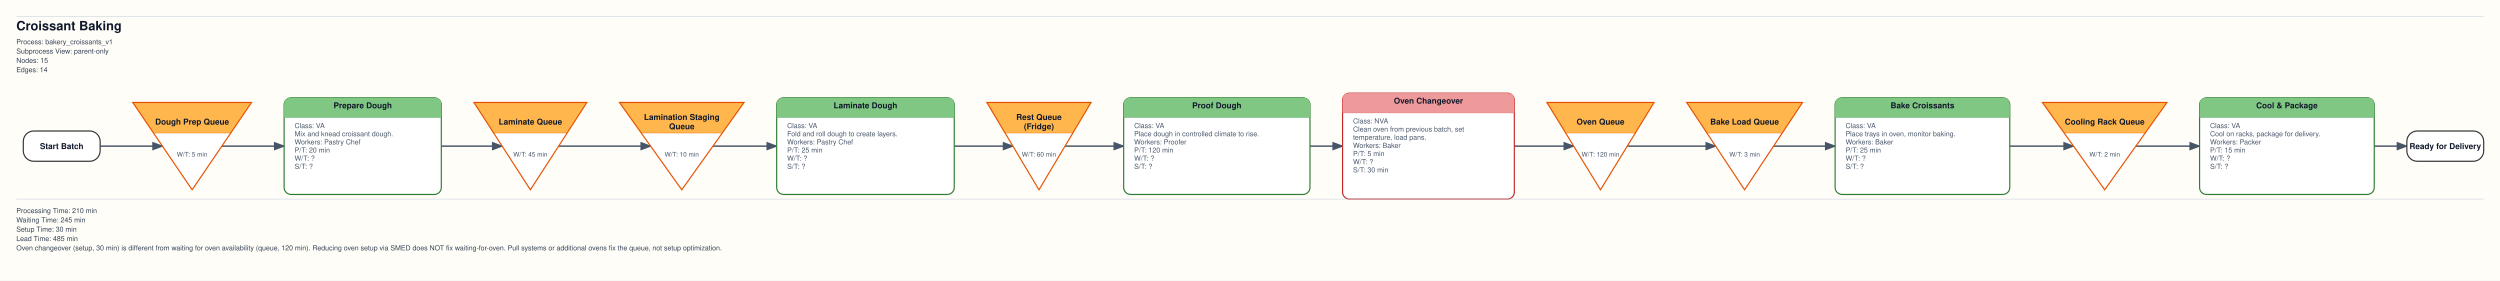
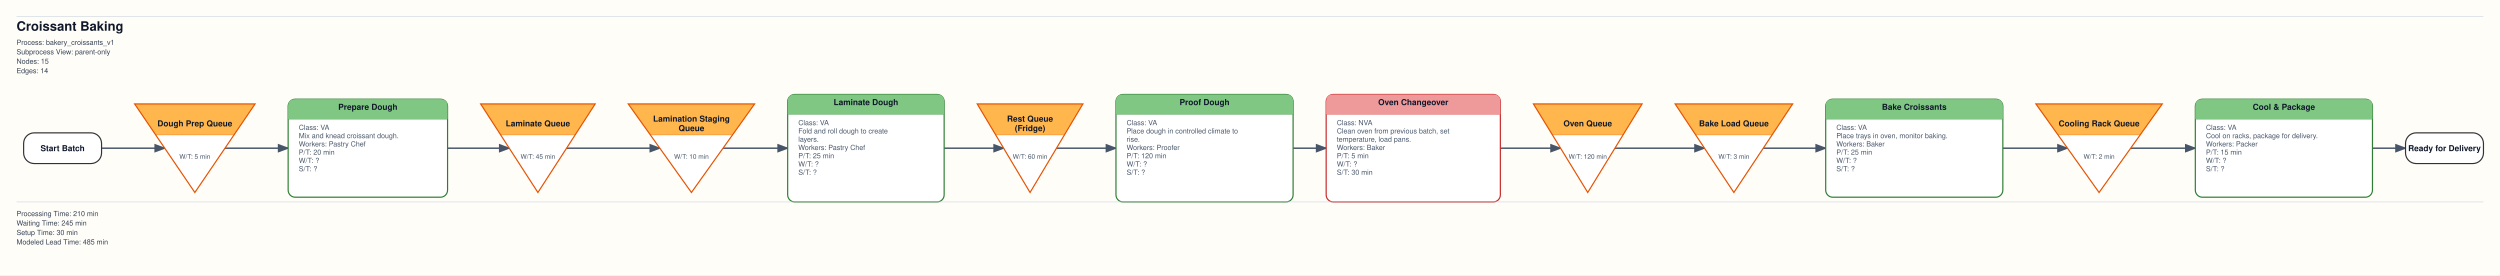
- <svg xmlns="http://www.w3.org/2000/svg" width="4294" height="482" viewBox="0 0 4294 482" data-flo-artifact-kind="svg" data-flo-backend="svg" data-flo-diagram="sppm" data-flo-layout-engine="elk" role="img" aria-labelledby="flo-svg-title flo-svg-description" data-sppm-publication-page-id="main-p1">
+ <svg xmlns="http://www.w3.org/2000/svg" width="4234" height="466" viewBox="0 0 4234 466" data-flo-artifact-kind="svg" data-flo-backend="svg" data-flo-diagram="sppm" data-flo-layout-engine="elk" role="img" aria-labelledby="flo-svg-title flo-svg-description" data-sppm-publication-page-id="main-p1">
  <defs>
    <marker id="flo-sppm-arrow" markerWidth="8" markerHeight="6" refX="7" refY="3" orient="auto" markerUnits="strokeWidth">
      <path d="M0,0 L8,3 L0,6 z" fill="#475569" />
    </marker>
    <marker id="flo-sppm-rework-arrow" markerWidth="8" markerHeight="6" refX="7" refY="3" orient="auto" markerUnits="strokeWidth">
      <path d="M0,0 L8,3 L0,6 z" fill="#b91c1c" />
    </marker>
  </defs>
  <rect width="100%" height="100%" fill="#fffdf8" />
  <g data-sppm-publication-band="header">
-     <line x1="28.0" y1="28.0" x2="4266.0" y2="28.0" stroke="#cbd5e1" stroke-width="1" />
+     <line x1="28.0" y1="28.0" x2="4206.0" y2="28.0" stroke="#cbd5e1" stroke-width="1" />
    <text x="28.0" y="52.0" font-family="Helvetica" font-size="22" font-weight="700" fill="#0f172a">Croissant Baking</text>
    <text x="28.0" y="76.0" font-family="Helvetica" font-size="12" fill="#334155">Process: bakery_croissants_v1</text>
    <text x="28.0" y="92.0" font-family="Helvetica" font-size="12" fill="#334155">Subprocess View: parent-only</text>
    <text x="28.0" y="108.0" font-family="Helvetica" font-size="12" fill="#334155">Nodes: 15</text>
    <text x="28.0" y="124.0" font-family="Helvetica" font-size="12" fill="#334155">Edges: 14</text>
  </g>
  <g transform="translate(28.0,148.0)">
    <g data-edge-source="bake" data-edge-target="cool_wait_queue" data-edge-kind="direct">
-       <polyline points="3424.0,103.0 3533.5,103.0" fill="none" stroke="#475569" stroke-width="2.5" stroke-linecap="round" stroke-linejoin="round" marker-end="url(#flo-sppm-arrow)" />
+       <polyline points="3364.0,103.0 3473.5,103.0" fill="none" stroke="#475569" stroke-width="2.5" stroke-linecap="round" stroke-linejoin="round" marker-end="url(#flo-sppm-arrow)" />
    </g>
    <g data-edge-source="bake_wait_queue" data-edge-target="bake" data-edge-kind="direct">
-       <polyline points="3018.2,103.0 3124.0,103.0" fill="none" stroke="#475569" stroke-width="2.5" stroke-linecap="round" stroke-linejoin="round" marker-end="url(#flo-sppm-arrow)" />
+       <polyline points="2958.2,103.0 3064.0,103.0" fill="none" stroke="#475569" stroke-width="2.5" stroke-linecap="round" stroke-linejoin="round" marker-end="url(#flo-sppm-arrow)" />
    </g>
    <g data-edge-source="cool" data-edge-target="end" data-edge-kind="direct">
-       <polyline points="4050.0,103.0 4106.0,103.0" fill="none" stroke="#475569" stroke-width="2.5" stroke-linecap="round" stroke-linejoin="round" marker-end="url(#flo-sppm-arrow)" />
+       <polyline points="3990.0,103.0 4046.0,103.0" fill="none" stroke="#475569" stroke-width="2.5" stroke-linecap="round" stroke-linejoin="round" marker-end="url(#flo-sppm-arrow)" />
    </g>
    <g data-edge-source="cool_wait_queue" data-edge-target="cool" data-edge-kind="direct">
-       <polyline points="3640.5,103.0 3750.0,103.0" fill="none" stroke="#475569" stroke-width="2.5" stroke-linecap="round" stroke-linejoin="round" marker-end="url(#flo-sppm-arrow)" />
+       <polyline points="3580.5,103.0 3690.0,103.0" fill="none" stroke="#475569" stroke-width="2.5" stroke-linecap="round" stroke-linejoin="round" marker-end="url(#flo-sppm-arrow)" />
    </g>
    <g data-edge-source="laminate" data-edge-target="rest_queue" data-edge-kind="direct">
-       <polyline points="1611.0,103.0 1711.8,103.0" fill="none" stroke="#475569" stroke-width="2.5" stroke-linecap="round" stroke-linejoin="round" marker-end="url(#flo-sppm-arrow)" />
+       <polyline points="1571.0,103.0 1671.8,103.0" fill="none" stroke="#475569" stroke-width="2.5" stroke-linecap="round" stroke-linejoin="round" marker-end="url(#flo-sppm-arrow)" />
    </g>
    <g data-edge-source="laminate_queue" data-edge-target="laminate_wait_queue" data-edge-kind="direct">
      <polyline points="931.5,103.0 1089.5,103.0" fill="none" stroke="#475569" stroke-width="2.5" stroke-linecap="round" stroke-linejoin="round" marker-end="url(#flo-sppm-arrow)" />
    </g>
    <g data-edge-source="laminate_wait_queue" data-edge-target="laminate" data-edge-kind="direct">
      <polyline points="1196.5,103.0 1306.0,103.0" fill="none" stroke="#475569" stroke-width="2.5" stroke-linecap="round" stroke-linejoin="round" marker-end="url(#flo-sppm-arrow)" />
    </g>
    <g data-edge-source="oven_queue" data-edge-target="bake_wait_queue" data-edge-kind="direct">
-       <polyline points="2767.0,103.0 2918.8,103.0" fill="none" stroke="#475569" stroke-width="2.5" stroke-linecap="round" stroke-linejoin="round" marker-end="url(#flo-sppm-arrow)" />
+       <polyline points="2707.0,103.0 2858.8,103.0" fill="none" stroke="#475569" stroke-width="2.5" stroke-linecap="round" stroke-linejoin="round" marker-end="url(#flo-sppm-arrow)" />
    </g>
    <g data-edge-source="oven_setup" data-edge-target="oven_queue" data-edge-kind="direct">
-       <polyline points="2573.0,103.0 2675.0,103.0" fill="none" stroke="#475569" stroke-width="2.5" stroke-linecap="round" stroke-linejoin="round" marker-end="url(#flo-sppm-arrow)" />
+       <polyline points="2513.0,103.0 2615.0,103.0" fill="none" stroke="#475569" stroke-width="2.5" stroke-linecap="round" stroke-linejoin="round" marker-end="url(#flo-sppm-arrow)" />
    </g>
    <g data-edge-source="prepare_dough" data-edge-target="laminate_queue" data-edge-kind="direct">
      <polyline points="730.0,103.0 834.5,103.0" fill="none" stroke="#475569" stroke-width="2.5" stroke-linecap="round" stroke-linejoin="round" marker-end="url(#flo-sppm-arrow)" />
    </g>
    <g data-edge-source="prepare_dough_wait_queue" data-edge-target="prepare_dough" data-edge-kind="direct">
      <polyline points="353.0,103.0 460.0,103.0" fill="none" stroke="#475569" stroke-width="2.5" stroke-linecap="round" stroke-linejoin="round" marker-end="url(#flo-sppm-arrow)" />
    </g>
    <g data-edge-source="proof" data-edge-target="oven_setup" data-edge-kind="direct">
-       <polyline points="2222.0,103.0 2278.0,103.0" fill="none" stroke="#475569" stroke-width="2.5" stroke-linecap="round" stroke-linejoin="round" marker-end="url(#flo-sppm-arrow)" />
+       <polyline points="2162.0,103.0 2218.0,103.0" fill="none" stroke="#475569" stroke-width="2.5" stroke-linecap="round" stroke-linejoin="round" marker-end="url(#flo-sppm-arrow)" />
    </g>
    <g data-edge-source="rest_queue" data-edge-target="proof" data-edge-kind="direct">
-       <polyline points="1801.2,103.0 1902.0,103.0" fill="none" stroke="#475569" stroke-width="2.5" stroke-linecap="round" stroke-linejoin="round" marker-end="url(#flo-sppm-arrow)" />
+       <polyline points="1761.2,103.0 1862.0,103.0" fill="none" stroke="#475569" stroke-width="2.5" stroke-linecap="round" stroke-linejoin="round" marker-end="url(#flo-sppm-arrow)" />
    </g>
    <g data-edge-source="start" data-edge-target="prepare_dough_wait_queue" data-edge-kind="direct">
      <polyline points="144.0,103.0 251.0,103.0" fill="none" stroke="#475569" stroke-width="2.5" stroke-linecap="round" stroke-linejoin="round" marker-end="url(#flo-sppm-arrow)" />
    </g>
    <g data-node-id="start" data-node-kind="start">
      <rect x="12.0" y="77.0" width="132.0" height="52.0" rx="18" fill="#FFFFFF" stroke="#333333" stroke-width="2" />
      <text x="78.0" y="108.0" text-anchor="middle" font-family="Helvetica" font-size="14" font-weight="600" fill="#0f172a">Start Batch</text>
    </g>
    <g data-node-id="prepare_dough_wait_queue" data-node-kind="queue">
      <polygon data-node-queue-body="true" points="200.0,28.0 404.0,28.0 302.0,178.0" fill="#FFFFFF" stroke="none" />
      <polygon data-node-queue-color-band="true" points="200.0,28.0 404.0,28.0 368.3,80.5 235.7,80.5" fill="#FFB74D" stroke="none" />
      <line data-node-queue-divider="true" x1="235.7" y1="80.5" x2="368.3" y2="80.5" stroke="#E65100" stroke-width="1" opacity="0.55" />
      <polygon data-node-queue-outline="true" points="200.0,28.0 404.0,28.0 302.0,178.0" fill="none" stroke="#E65100" stroke-width="2" />
      <text x="302.0" y="66.0" text-anchor="middle" font-family="Helvetica" font-size="14" font-weight="600" fill="#0f172a">Dough Prep Queue</text>
      <text x="302.0" y="121.0" text-anchor="middle" font-family="Helvetica" font-size="11" font-weight="400" fill="#475569">W/T: 5 min</text>
    </g>
    <g data-node-id="prepare_dough" data-node-kind="task">
      <rect x="460.0" y="20.0" width="270.0" height="166.0" rx="12" fill="white" stroke="#2E7D32" stroke-width="2" />
      <path data-node-header="top-rounded" d="M 472.0 20.0 L 718.0 20.0 Q 730.0 20.0 730.0 32.0 L 730.0 54.0 L 460.0 54.0 L 460.0 32.0 Q 460.0 20.0 472.0 20.0 Z" fill="#81C784" stroke="none" />
      <line x1="460.0" y1="54.0" x2="730.0" y2="54.0" stroke="#2E7D32" stroke-width="1" opacity="0.35" />
      <text x="595.0" y="38.0" text-anchor="middle" font-family="Helvetica" font-size="14" font-weight="600" fill="#0f172a">Prepare Dough</text>
      <text x="478.0" y="72.0" text-anchor="start" font-family="Helvetica" font-size="12" font-weight="400" fill="#475569">Class: VA</text>
      <text x="478.0" y="86.0" text-anchor="start" font-family="Helvetica" font-size="12" font-weight="400" fill="#475569">Mix and knead croissant dough.</text>
      <text x="478.0" y="100.0" text-anchor="start" font-family="Helvetica" font-size="12" font-weight="400" fill="#475569">Workers: Pastry Chef</text>
      <text x="478.0" y="114.0" text-anchor="start" font-family="Helvetica" font-size="12" font-weight="400" fill="#475569">P/T: 20 min</text>
      <text x="478.0" y="128.0" text-anchor="start" font-family="Helvetica" font-size="12" font-weight="400" fill="#475569">W/T: ?</text>
      <text x="478.0" y="142.0" text-anchor="start" font-family="Helvetica" font-size="12" font-weight="400" fill="#475569">S/T: ?</text>
    </g>
    <g data-node-id="laminate_queue" data-node-kind="queue">
      <polygon data-node-queue-body="true" points="786.0,28.0 980.0,28.0 883.0,178.0" fill="#FFFFFF" stroke="none" />
      <polygon data-node-queue-color-band="true" points="786.0,28.0 980.0,28.0 946.0,80.5 820.0,80.5" fill="#FFB74D" stroke="none" />
      <line data-node-queue-divider="true" x1="820.0" y1="80.5" x2="946.0" y2="80.5" stroke="#E65100" stroke-width="1" opacity="0.55" />
      <polygon data-node-queue-outline="true" points="786.0,28.0 980.0,28.0 883.0,178.0" fill="none" stroke="#E65100" stroke-width="2" />
      <text x="883.0" y="66.0" text-anchor="middle" font-family="Helvetica" font-size="14" font-weight="600" fill="#0f172a">Laminate Queue</text>
      <text x="883.0" y="121.0" text-anchor="middle" font-family="Helvetica" font-size="11" font-weight="400" fill="#475569">W/T: 45 min</text>
    </g>
    <g data-node-id="laminate_wait_queue" data-node-kind="queue">
      <polygon data-node-queue-body="true" points="1036.0,28.0 1250.0,28.0 1143.0,178.0" fill="#FFFFFF" stroke="none" />
      <polygon data-node-queue-color-band="true" points="1036.0,28.0 1250.0,28.0 1212.5,80.5 1073.5,80.5" fill="#FFB74D" stroke="none" />
      <line data-node-queue-divider="true" x1="1073.5" y1="80.5" x2="1212.5" y2="80.5" stroke="#E65100" stroke-width="1" opacity="0.55" />
      <polygon data-node-queue-outline="true" points="1036.0,28.0 1250.0,28.0 1143.0,178.0" fill="none" stroke="#E65100" stroke-width="2" />
      <text x="1143.0" y="58.0" text-anchor="middle" font-family="Helvetica" font-size="14" font-weight="600" fill="#0f172a">Lamination Staging</text>
      <text x="1143.0" y="74.0" text-anchor="middle" font-family="Helvetica" font-size="14" font-weight="600" fill="#0f172a">Queue</text>
      <text x="1143.0" y="121.0" text-anchor="middle" font-family="Helvetica" font-size="11" font-weight="400" fill="#475569">W/T: 10 min</text>
    </g>
    <g data-node-id="laminate" data-node-kind="task">
-       <rect x="1306.0" y="20.0" width="305.0" height="166.0" rx="12" fill="white" stroke="#2E7D32" stroke-width="2" />
-       <path data-node-header="top-rounded" d="M 1318.0 20.0 L 1599.0 20.0 Q 1611.0 20.0 1611.0 32.0 L 1611.0 54.0 L 1306.0 54.0 L 1306.0 32.0 Q 1306.0 20.0 1318.0 20.0 Z" fill="#81C784" stroke="none" />
-       <line x1="1306.0" y1="54.0" x2="1611.0" y2="54.0" stroke="#2E7D32" stroke-width="1" opacity="0.35" />
-       <text x="1458.5" y="38.0" text-anchor="middle" font-family="Helvetica" font-size="14" font-weight="600" fill="#0f172a">Laminate Dough</text>
-       <text x="1324.0" y="72.0" text-anchor="start" font-family="Helvetica" font-size="12" font-weight="400" fill="#475569">Class: VA</text>
-       <text x="1324.0" y="86.0" text-anchor="start" font-family="Helvetica" font-size="12" font-weight="400" fill="#475569">Fold and roll dough to create layers.</text>
-       <text x="1324.0" y="100.0" text-anchor="start" font-family="Helvetica" font-size="12" font-weight="400" fill="#475569">Workers: Pastry Chef</text>
-       <text x="1324.0" y="114.0" text-anchor="start" font-family="Helvetica" font-size="12" font-weight="400" fill="#475569">P/T: 25 min</text>
-       <text x="1324.0" y="128.0" text-anchor="start" font-family="Helvetica" font-size="12" font-weight="400" fill="#475569">W/T: ?</text>
-       <text x="1324.0" y="142.0" text-anchor="start" font-family="Helvetica" font-size="12" font-weight="400" fill="#475569">S/T: ?</text>
+       <rect x="1306.0" y="12.0" width="265.0" height="182.0" rx="12" fill="white" stroke="#2E7D32" stroke-width="2" />
+       <path data-node-header="top-rounded" d="M 1318.0 12.0 L 1559.0 12.0 Q 1571.0 12.0 1571.0 24.0 L 1571.0 46.0 L 1306.0 46.0 L 1306.0 24.0 Q 1306.0 12.0 1318.0 12.0 Z" fill="#81C784" stroke="none" />
+       <line x1="1306.0" y1="46.0" x2="1571.0" y2="46.0" stroke="#2E7D32" stroke-width="1" opacity="0.35" />
+       <text x="1438.5" y="30.0" text-anchor="middle" font-family="Helvetica" font-size="14" font-weight="600" fill="#0f172a">Laminate Dough</text>
+       <text x="1324.0" y="64.0" text-anchor="start" font-family="Helvetica" font-size="12" font-weight="400" fill="#475569">Class: VA</text>
+       <text x="1324.0" y="78.0" text-anchor="start" font-family="Helvetica" font-size="12" font-weight="400" fill="#475569">Fold and roll dough to create</text>
+       <text x="1324.0" y="92.0" text-anchor="start" font-family="Helvetica" font-size="12" font-weight="400" fill="#475569">layers.</text>
+       <text x="1324.0" y="106.0" text-anchor="start" font-family="Helvetica" font-size="12" font-weight="400" fill="#475569">Workers: Pastry Chef</text>
+       <text x="1324.0" y="120.0" text-anchor="start" font-family="Helvetica" font-size="12" font-weight="400" fill="#475569">P/T: 25 min</text>
+       <text x="1324.0" y="134.0" text-anchor="start" font-family="Helvetica" font-size="12" font-weight="400" fill="#475569">W/T: ?</text>
+       <text x="1324.0" y="148.0" text-anchor="start" font-family="Helvetica" font-size="12" font-weight="400" fill="#475569">S/T: ?</text>
    </g>
    <g data-node-id="rest_queue" data-node-kind="queue">
-       <polygon data-node-queue-body="true" points="1667.0,28.0 1846.0,28.0 1756.5,178.0" fill="#FFFFFF" stroke="none" />
-       <polygon data-node-queue-color-band="true" points="1667.0,28.0 1846.0,28.0 1814.7,80.5 1698.3,80.5" fill="#FFB74D" stroke="none" />
-       <line data-node-queue-divider="true" x1="1698.3" y1="80.5" x2="1814.7" y2="80.5" stroke="#E65100" stroke-width="1" opacity="0.55" />
-       <polygon data-node-queue-outline="true" points="1667.0,28.0 1846.0,28.0 1756.5,178.0" fill="none" stroke="#E65100" stroke-width="2" />
-       <text x="1756.5" y="58.0" text-anchor="middle" font-family="Helvetica" font-size="14" font-weight="600" fill="#0f172a">Rest Queue</text>
-       <text x="1756.5" y="74.0" text-anchor="middle" font-family="Helvetica" font-size="14" font-weight="600" fill="#0f172a">(Fridge)</text>
-       <text x="1756.5" y="121.0" text-anchor="middle" font-family="Helvetica" font-size="11" font-weight="400" fill="#475569">W/T: 60 min</text>
+       <polygon data-node-queue-body="true" points="1627.0,28.0 1806.0,28.0 1716.5,178.0" fill="#FFFFFF" stroke="none" />
+       <polygon data-node-queue-color-band="true" points="1627.0,28.0 1806.0,28.0 1774.7,80.5 1658.3,80.5" fill="#FFB74D" stroke="none" />
+       <line data-node-queue-divider="true" x1="1658.3" y1="80.5" x2="1774.7" y2="80.5" stroke="#E65100" stroke-width="1" opacity="0.55" />
+       <polygon data-node-queue-outline="true" points="1627.0,28.0 1806.0,28.0 1716.5,178.0" fill="none" stroke="#E65100" stroke-width="2" />
+       <text x="1716.5" y="58.0" text-anchor="middle" font-family="Helvetica" font-size="14" font-weight="600" fill="#0f172a">Rest Queue</text>
+       <text x="1716.5" y="74.0" text-anchor="middle" font-family="Helvetica" font-size="14" font-weight="600" fill="#0f172a">(Fridge)</text>
+       <text x="1716.5" y="121.0" text-anchor="middle" font-family="Helvetica" font-size="11" font-weight="400" fill="#475569">W/T: 60 min</text>
    </g>
    <g data-node-id="proof" data-node-kind="task">
-       <rect x="1902.0" y="20.0" width="320.0" height="166.0" rx="12" fill="white" stroke="#2E7D32" stroke-width="2" />
-       <path data-node-header="top-rounded" d="M 1914.0 20.0 L 2210.0 20.0 Q 2222.0 20.0 2222.0 32.0 L 2222.0 54.0 L 1902.0 54.0 L 1902.0 32.0 Q 1902.0 20.0 1914.0 20.0 Z" fill="#81C784" stroke="none" />
-       <line x1="1902.0" y1="54.0" x2="2222.0" y2="54.0" stroke="#2E7D32" stroke-width="1" opacity="0.35" />
-       <text x="2062.0" y="38.0" text-anchor="middle" font-family="Helvetica" font-size="14" font-weight="600" fill="#0f172a">Proof Dough</text>
-       <text x="1920.0" y="72.0" text-anchor="start" font-family="Helvetica" font-size="12" font-weight="400" fill="#475569">Class: VA</text>
-       <text x="1920.0" y="86.0" text-anchor="start" font-family="Helvetica" font-size="12" font-weight="400" fill="#475569">Place dough in controlled climate to rise.</text>
-       <text x="1920.0" y="100.0" text-anchor="start" font-family="Helvetica" font-size="12" font-weight="400" fill="#475569">Workers: Proofer</text>
-       <text x="1920.0" y="114.0" text-anchor="start" font-family="Helvetica" font-size="12" font-weight="400" fill="#475569">P/T: 120 min</text>
-       <text x="1920.0" y="128.0" text-anchor="start" font-family="Helvetica" font-size="12" font-weight="400" fill="#475569">W/T: ?</text>
-       <text x="1920.0" y="142.0" text-anchor="start" font-family="Helvetica" font-size="12" font-weight="400" fill="#475569">S/T: ?</text>
+       <rect x="1862.0" y="12.0" width="300.0" height="182.0" rx="12" fill="white" stroke="#2E7D32" stroke-width="2" />
+       <path data-node-header="top-rounded" d="M 1874.0 12.0 L 2150.0 12.0 Q 2162.0 12.0 2162.0 24.0 L 2162.0 46.0 L 1862.0 46.0 L 1862.0 24.0 Q 1862.0 12.0 1874.0 12.0 Z" fill="#81C784" stroke="none" />
+       <line x1="1862.0" y1="46.0" x2="2162.0" y2="46.0" stroke="#2E7D32" stroke-width="1" opacity="0.35" />
+       <text x="2012.0" y="30.0" text-anchor="middle" font-family="Helvetica" font-size="14" font-weight="600" fill="#0f172a">Proof Dough</text>
+       <text x="1880.0" y="64.0" text-anchor="start" font-family="Helvetica" font-size="12" font-weight="400" fill="#475569">Class: VA</text>
+       <text x="1880.0" y="78.0" text-anchor="start" font-family="Helvetica" font-size="12" font-weight="400" fill="#475569">Place dough in controlled climate to</text>
+       <text x="1880.0" y="92.0" text-anchor="start" font-family="Helvetica" font-size="12" font-weight="400" fill="#475569">rise.</text>
+       <text x="1880.0" y="106.0" text-anchor="start" font-family="Helvetica" font-size="12" font-weight="400" fill="#475569">Workers: Proofer</text>
+       <text x="1880.0" y="120.0" text-anchor="start" font-family="Helvetica" font-size="12" font-weight="400" fill="#475569">P/T: 120 min</text>
+       <text x="1880.0" y="134.0" text-anchor="start" font-family="Helvetica" font-size="12" font-weight="400" fill="#475569">W/T: ?</text>
+       <text x="1880.0" y="148.0" text-anchor="start" font-family="Helvetica" font-size="12" font-weight="400" fill="#475569">S/T: ?</text>
    </g>
    <g data-node-id="oven_setup" data-node-kind="task">
-       <rect x="2278.0" y="12.0" width="295.0" height="182.0" rx="12" fill="white" stroke="#C62828" stroke-width="2" />
-       <path data-node-header="top-rounded" d="M 2290.0 12.0 L 2561.0 12.0 Q 2573.0 12.0 2573.0 24.0 L 2573.0 46.0 L 2278.0 46.0 L 2278.0 24.0 Q 2278.0 12.0 2290.0 12.0 Z" fill="#EF9A9A" stroke="none" />
-       <line x1="2278.0" y1="46.0" x2="2573.0" y2="46.0" stroke="#C62828" stroke-width="1" opacity="0.35" />
-       <text x="2425.5" y="30.0" text-anchor="middle" font-family="Helvetica" font-size="14" font-weight="600" fill="#0f172a">Oven Changeover</text>
-       <text x="2296.0" y="64.0" text-anchor="start" font-family="Helvetica" font-size="12" font-weight="400" fill="#475569">Class: NVA</text>
-       <text x="2296.0" y="78.0" text-anchor="start" font-family="Helvetica" font-size="12" font-weight="400" fill="#475569">Clean oven from previous batch, set</text>
-       <text x="2296.0" y="92.0" text-anchor="start" font-family="Helvetica" font-size="12" font-weight="400" fill="#475569">temperature, load pans.</text>
-       <text x="2296.0" y="106.0" text-anchor="start" font-family="Helvetica" font-size="12" font-weight="400" fill="#475569">Workers: Baker</text>
-       <text x="2296.0" y="120.0" text-anchor="start" font-family="Helvetica" font-size="12" font-weight="400" fill="#475569">P/T: 5 min</text>
-       <text x="2296.0" y="134.0" text-anchor="start" font-family="Helvetica" font-size="12" font-weight="400" fill="#475569">W/T: ?</text>
-       <text x="2296.0" y="148.0" text-anchor="start" font-family="Helvetica" font-size="12" font-weight="400" fill="#475569">S/T: 30 min</text>
+       <rect x="2218.0" y="12.0" width="295.0" height="182.0" rx="12" fill="white" stroke="#C62828" stroke-width="2" />
+       <path data-node-header="top-rounded" d="M 2230.0 12.0 L 2501.0 12.0 Q 2513.0 12.0 2513.0 24.0 L 2513.0 46.0 L 2218.0 46.0 L 2218.0 24.0 Q 2218.0 12.0 2230.0 12.0 Z" fill="#EF9A9A" stroke="none" />
+       <line x1="2218.0" y1="46.0" x2="2513.0" y2="46.0" stroke="#C62828" stroke-width="1" opacity="0.35" />
+       <text x="2365.5" y="30.0" text-anchor="middle" font-family="Helvetica" font-size="14" font-weight="600" fill="#0f172a">Oven Changeover</text>
+       <text x="2236.0" y="64.0" text-anchor="start" font-family="Helvetica" font-size="12" font-weight="400" fill="#475569">Class: NVA</text>
+       <text x="2236.0" y="78.0" text-anchor="start" font-family="Helvetica" font-size="12" font-weight="400" fill="#475569">Clean oven from previous batch, set</text>
+       <text x="2236.0" y="92.0" text-anchor="start" font-family="Helvetica" font-size="12" font-weight="400" fill="#475569">temperature, load pans.</text>
+       <text x="2236.0" y="106.0" text-anchor="start" font-family="Helvetica" font-size="12" font-weight="400" fill="#475569">Workers: Baker</text>
+       <text x="2236.0" y="120.0" text-anchor="start" font-family="Helvetica" font-size="12" font-weight="400" fill="#475569">P/T: 5 min</text>
+       <text x="2236.0" y="134.0" text-anchor="start" font-family="Helvetica" font-size="12" font-weight="400" fill="#475569">W/T: ?</text>
+       <text x="2236.0" y="148.0" text-anchor="start" font-family="Helvetica" font-size="12" font-weight="400" fill="#475569">S/T: 30 min</text>
    </g>
    <g data-node-id="oven_queue" data-node-kind="queue">
-       <polygon data-node-queue-body="true" points="2629.0,28.0 2813.0,28.0 2721.0,178.0" fill="#FFFFFF" stroke="none" />
-       <polygon data-node-queue-color-band="true" points="2629.0,28.0 2813.0,28.0 2780.8,80.5 2661.2,80.5" fill="#FFB74D" stroke="none" />
-       <line data-node-queue-divider="true" x1="2661.2" y1="80.5" x2="2780.8" y2="80.5" stroke="#E65100" stroke-width="1" opacity="0.55" />
-       <polygon data-node-queue-outline="true" points="2629.0,28.0 2813.0,28.0 2721.0,178.0" fill="none" stroke="#E65100" stroke-width="2" />
-       <text x="2721.0" y="66.0" text-anchor="middle" font-family="Helvetica" font-size="14" font-weight="600" fill="#0f172a">Oven Queue</text>
-       <text x="2721.0" y="121.0" text-anchor="middle" font-family="Helvetica" font-size="11" font-weight="400" fill="#475569">W/T: 120 min</text>
+       <polygon data-node-queue-body="true" points="2569.0,28.0 2753.0,28.0 2661.0,178.0" fill="#FFFFFF" stroke="none" />
+       <polygon data-node-queue-color-band="true" points="2569.0,28.0 2753.0,28.0 2720.8,80.5 2601.2,80.5" fill="#FFB74D" stroke="none" />
+       <line data-node-queue-divider="true" x1="2601.2" y1="80.5" x2="2720.8" y2="80.5" stroke="#E65100" stroke-width="1" opacity="0.55" />
+       <polygon data-node-queue-outline="true" points="2569.0,28.0 2753.0,28.0 2661.0,178.0" fill="none" stroke="#E65100" stroke-width="2" />
+       <text x="2661.0" y="66.0" text-anchor="middle" font-family="Helvetica" font-size="14" font-weight="600" fill="#0f172a">Oven Queue</text>
+       <text x="2661.0" y="121.0" text-anchor="middle" font-family="Helvetica" font-size="11" font-weight="400" fill="#475569">W/T: 120 min</text>
    </g>
    <g data-node-id="bake_wait_queue" data-node-kind="queue">
-       <polygon data-node-queue-body="true" points="2869.0,28.0 3068.0,28.0 2968.5,178.0" fill="#FFFFFF" stroke="none" />
-       <polygon data-node-queue-color-band="true" points="2869.0,28.0 3068.0,28.0 3033.2,80.5 2903.8,80.5" fill="#FFB74D" stroke="none" />
-       <line data-node-queue-divider="true" x1="2903.8" y1="80.5" x2="3033.2" y2="80.5" stroke="#E65100" stroke-width="1" opacity="0.55" />
-       <polygon data-node-queue-outline="true" points="2869.0,28.0 3068.0,28.0 2968.5,178.0" fill="none" stroke="#E65100" stroke-width="2" />
-       <text x="2968.5" y="66.0" text-anchor="middle" font-family="Helvetica" font-size="14" font-weight="600" fill="#0f172a">Bake Load Queue</text>
-       <text x="2968.5" y="121.0" text-anchor="middle" font-family="Helvetica" font-size="11" font-weight="400" fill="#475569">W/T: 3 min</text>
+       <polygon data-node-queue-body="true" points="2809.0,28.0 3008.0,28.0 2908.5,178.0" fill="#FFFFFF" stroke="none" />
+       <polygon data-node-queue-color-band="true" points="2809.0,28.0 3008.0,28.0 2973.2,80.5 2843.8,80.5" fill="#FFB74D" stroke="none" />
+       <line data-node-queue-divider="true" x1="2843.8" y1="80.5" x2="2973.2" y2="80.5" stroke="#E65100" stroke-width="1" opacity="0.55" />
+       <polygon data-node-queue-outline="true" points="2809.0,28.0 3008.0,28.0 2908.5,178.0" fill="none" stroke="#E65100" stroke-width="2" />
+       <text x="2908.5" y="66.0" text-anchor="middle" font-family="Helvetica" font-size="14" font-weight="600" fill="#0f172a">Bake Load Queue</text>
+       <text x="2908.5" y="121.0" text-anchor="middle" font-family="Helvetica" font-size="11" font-weight="400" fill="#475569">W/T: 3 min</text>
    </g>
    <g data-node-id="bake" data-node-kind="task">
-       <rect x="3124.0" y="20.0" width="300.0" height="166.0" rx="12" fill="white" stroke="#2E7D32" stroke-width="2" />
-       <path data-node-header="top-rounded" d="M 3136.0 20.0 L 3412.0 20.0 Q 3424.0 20.0 3424.0 32.0 L 3424.0 54.0 L 3124.0 54.0 L 3124.0 32.0 Q 3124.0 20.0 3136.0 20.0 Z" fill="#81C784" stroke="none" />
-       <line x1="3124.0" y1="54.0" x2="3424.0" y2="54.0" stroke="#2E7D32" stroke-width="1" opacity="0.35" />
-       <text x="3274.0" y="38.0" text-anchor="middle" font-family="Helvetica" font-size="14" font-weight="600" fill="#0f172a">Bake Croissants</text>
-       <text x="3142.0" y="72.0" text-anchor="start" font-family="Helvetica" font-size="12" font-weight="400" fill="#475569">Class: VA</text>
-       <text x="3142.0" y="86.0" text-anchor="start" font-family="Helvetica" font-size="12" font-weight="400" fill="#475569">Place trays in oven, monitor baking.</text>
-       <text x="3142.0" y="100.0" text-anchor="start" font-family="Helvetica" font-size="12" font-weight="400" fill="#475569">Workers: Baker</text>
-       <text x="3142.0" y="114.0" text-anchor="start" font-family="Helvetica" font-size="12" font-weight="400" fill="#475569">P/T: 25 min</text>
-       <text x="3142.0" y="128.0" text-anchor="start" font-family="Helvetica" font-size="12" font-weight="400" fill="#475569">W/T: ?</text>
-       <text x="3142.0" y="142.0" text-anchor="start" font-family="Helvetica" font-size="12" font-weight="400" fill="#475569">S/T: ?</text>
+       <rect x="3064.0" y="20.0" width="300.0" height="166.0" rx="12" fill="white" stroke="#2E7D32" stroke-width="2" />
+       <path data-node-header="top-rounded" d="M 3076.0 20.0 L 3352.0 20.0 Q 3364.0 20.0 3364.0 32.0 L 3364.0 54.0 L 3064.0 54.0 L 3064.0 32.0 Q 3064.0 20.0 3076.0 20.0 Z" fill="#81C784" stroke="none" />
+       <line x1="3064.0" y1="54.0" x2="3364.0" y2="54.0" stroke="#2E7D32" stroke-width="1" opacity="0.35" />
+       <text x="3214.0" y="38.0" text-anchor="middle" font-family="Helvetica" font-size="14" font-weight="600" fill="#0f172a">Bake Croissants</text>
+       <text x="3082.0" y="72.0" text-anchor="start" font-family="Helvetica" font-size="12" font-weight="400" fill="#475569">Class: VA</text>
+       <text x="3082.0" y="86.0" text-anchor="start" font-family="Helvetica" font-size="12" font-weight="400" fill="#475569">Place trays in oven, monitor baking.</text>
+       <text x="3082.0" y="100.0" text-anchor="start" font-family="Helvetica" font-size="12" font-weight="400" fill="#475569">Workers: Baker</text>
+       <text x="3082.0" y="114.0" text-anchor="start" font-family="Helvetica" font-size="12" font-weight="400" fill="#475569">P/T: 25 min</text>
+       <text x="3082.0" y="128.0" text-anchor="start" font-family="Helvetica" font-size="12" font-weight="400" fill="#475569">W/T: ?</text>
+       <text x="3082.0" y="142.0" text-anchor="start" font-family="Helvetica" font-size="12" font-weight="400" fill="#475569">S/T: ?</text>
    </g>
    <g data-node-id="cool_wait_queue" data-node-kind="queue">
-       <polygon data-node-queue-body="true" points="3480.0,28.0 3694.0,28.0 3587.0,178.0" fill="#FFFFFF" stroke="none" />
-       <polygon data-node-queue-color-band="true" points="3480.0,28.0 3694.0,28.0 3656.6,80.5 3517.4,80.5" fill="#FFB74D" stroke="none" />
-       <line data-node-queue-divider="true" x1="3517.4" y1="80.5" x2="3656.6" y2="80.5" stroke="#E65100" stroke-width="1" opacity="0.55" />
-       <polygon data-node-queue-outline="true" points="3480.0,28.0 3694.0,28.0 3587.0,178.0" fill="none" stroke="#E65100" stroke-width="2" />
-       <text x="3587.0" y="66.0" text-anchor="middle" font-family="Helvetica" font-size="14" font-weight="600" fill="#0f172a">Cooling Rack Queue</text>
-       <text x="3587.0" y="121.0" text-anchor="middle" font-family="Helvetica" font-size="11" font-weight="400" fill="#475569">W/T: 2 min</text>
+       <polygon data-node-queue-body="true" points="3420.0,28.0 3634.0,28.0 3527.0,178.0" fill="#FFFFFF" stroke="none" />
+       <polygon data-node-queue-color-band="true" points="3420.0,28.0 3634.0,28.0 3596.6,80.5 3457.4,80.5" fill="#FFB74D" stroke="none" />
+       <line data-node-queue-divider="true" x1="3457.4" y1="80.5" x2="3596.6" y2="80.5" stroke="#E65100" stroke-width="1" opacity="0.55" />
+       <polygon data-node-queue-outline="true" points="3420.0,28.0 3634.0,28.0 3527.0,178.0" fill="none" stroke="#E65100" stroke-width="2" />
+       <text x="3527.0" y="66.0" text-anchor="middle" font-family="Helvetica" font-size="14" font-weight="600" fill="#0f172a">Cooling Rack Queue</text>
+       <text x="3527.0" y="121.0" text-anchor="middle" font-family="Helvetica" font-size="11" font-weight="400" fill="#475569">W/T: 2 min</text>
    </g>
    <g data-node-id="cool" data-node-kind="task">
-       <rect x="3750.0" y="20.0" width="300.0" height="166.0" rx="12" fill="white" stroke="#2E7D32" stroke-width="2" />
-       <path data-node-header="top-rounded" d="M 3762.0 20.0 L 4038.0 20.0 Q 4050.0 20.0 4050.0 32.0 L 4050.0 54.0 L 3750.0 54.0 L 3750.0 32.0 Q 3750.0 20.0 3762.0 20.0 Z" fill="#81C784" stroke="none" />
-       <line x1="3750.0" y1="54.0" x2="4050.0" y2="54.0" stroke="#2E7D32" stroke-width="1" opacity="0.35" />
-       <text x="3900.0" y="38.0" text-anchor="middle" font-family="Helvetica" font-size="14" font-weight="600" fill="#0f172a">Cool &amp; Package</text>
-       <text x="3768.0" y="72.0" text-anchor="start" font-family="Helvetica" font-size="12" font-weight="400" fill="#475569">Class: VA</text>
-       <text x="3768.0" y="86.0" text-anchor="start" font-family="Helvetica" font-size="12" font-weight="400" fill="#475569">Cool on racks, package for delivery.</text>
-       <text x="3768.0" y="100.0" text-anchor="start" font-family="Helvetica" font-size="12" font-weight="400" fill="#475569">Workers: Packer</text>
-       <text x="3768.0" y="114.0" text-anchor="start" font-family="Helvetica" font-size="12" font-weight="400" fill="#475569">P/T: 15 min</text>
-       <text x="3768.0" y="128.0" text-anchor="start" font-family="Helvetica" font-size="12" font-weight="400" fill="#475569">W/T: ?</text>
-       <text x="3768.0" y="142.0" text-anchor="start" font-family="Helvetica" font-size="12" font-weight="400" fill="#475569">S/T: ?</text>
+       <rect x="3690.0" y="20.0" width="300.0" height="166.0" rx="12" fill="white" stroke="#2E7D32" stroke-width="2" />
+       <path data-node-header="top-rounded" d="M 3702.0 20.0 L 3978.0 20.0 Q 3990.0 20.0 3990.0 32.0 L 3990.0 54.0 L 3690.0 54.0 L 3690.0 32.0 Q 3690.0 20.0 3702.0 20.0 Z" fill="#81C784" stroke="none" />
+       <line x1="3690.0" y1="54.0" x2="3990.0" y2="54.0" stroke="#2E7D32" stroke-width="1" opacity="0.35" />
+       <text x="3840.0" y="38.0" text-anchor="middle" font-family="Helvetica" font-size="14" font-weight="600" fill="#0f172a">Cool &amp; Package</text>
+       <text x="3708.0" y="72.0" text-anchor="start" font-family="Helvetica" font-size="12" font-weight="400" fill="#475569">Class: VA</text>
+       <text x="3708.0" y="86.0" text-anchor="start" font-family="Helvetica" font-size="12" font-weight="400" fill="#475569">Cool on racks, package for delivery.</text>
+       <text x="3708.0" y="100.0" text-anchor="start" font-family="Helvetica" font-size="12" font-weight="400" fill="#475569">Workers: Packer</text>
+       <text x="3708.0" y="114.0" text-anchor="start" font-family="Helvetica" font-size="12" font-weight="400" fill="#475569">P/T: 15 min</text>
+       <text x="3708.0" y="128.0" text-anchor="start" font-family="Helvetica" font-size="12" font-weight="400" fill="#475569">W/T: ?</text>
+       <text x="3708.0" y="142.0" text-anchor="start" font-family="Helvetica" font-size="12" font-weight="400" fill="#475569">S/T: ?</text>
    </g>
    <g data-node-id="end" data-node-kind="end">
-       <rect x="4106.0" y="77.0" width="132.0" height="52.0" rx="18" fill="#FFFFFF" stroke="#333333" stroke-width="2" />
-       <text x="4172.0" y="108.0" text-anchor="middle" font-family="Helvetica" font-size="14" font-weight="600" fill="#0f172a">Ready for Delivery</text>
+       <rect x="4046.0" y="77.0" width="132.0" height="52.0" rx="18" fill="#FFFFFF" stroke="#333333" stroke-width="2" />
+       <text x="4112.0" y="108.0" text-anchor="middle" font-family="Helvetica" font-size="14" font-weight="600" fill="#0f172a">Ready for Delivery</text>
    </g>
  </g>
  <g data-sppm-publication-band="footer">
-     <line x1="28.0" y1="342.0" x2="4266.0" y2="342.0" stroke="#cbd5e1" stroke-width="1" />
+     <line x1="28.0" y1="342.0" x2="4206.0" y2="342.0" stroke="#cbd5e1" stroke-width="1" />
    <text x="28.0" y="366.0" font-family="Helvetica" font-size="12" fill="#334155">Processing Time: 210 min</text>
    <text x="28.0" y="382.0" font-family="Helvetica" font-size="12" fill="#334155">Waiting Time: 245 min</text>
    <text x="28.0" y="398.0" font-family="Helvetica" font-size="12" fill="#334155">Setup Time: 30 min</text>
-     <text x="28.0" y="414.0" font-family="Helvetica" font-size="12" fill="#334155">Lead Time: 485 min</text>
-     <text x="28.0" y="430.0" font-family="Helvetica" font-size="12" fill="#334155">Oven changeover (setup, 30 min) is different from waiting for oven availability (queue, 120 min). Reducing oven setup via SMED does NOT fix waiting-for-oven. Pull systems or additional ovens fix the queue, not setup optimization.</text>
+     <text x="28.0" y="414.0" font-family="Helvetica" font-size="12" fill="#334155">Modeled Lead Time: 485 min</text>
  </g>
</svg>
